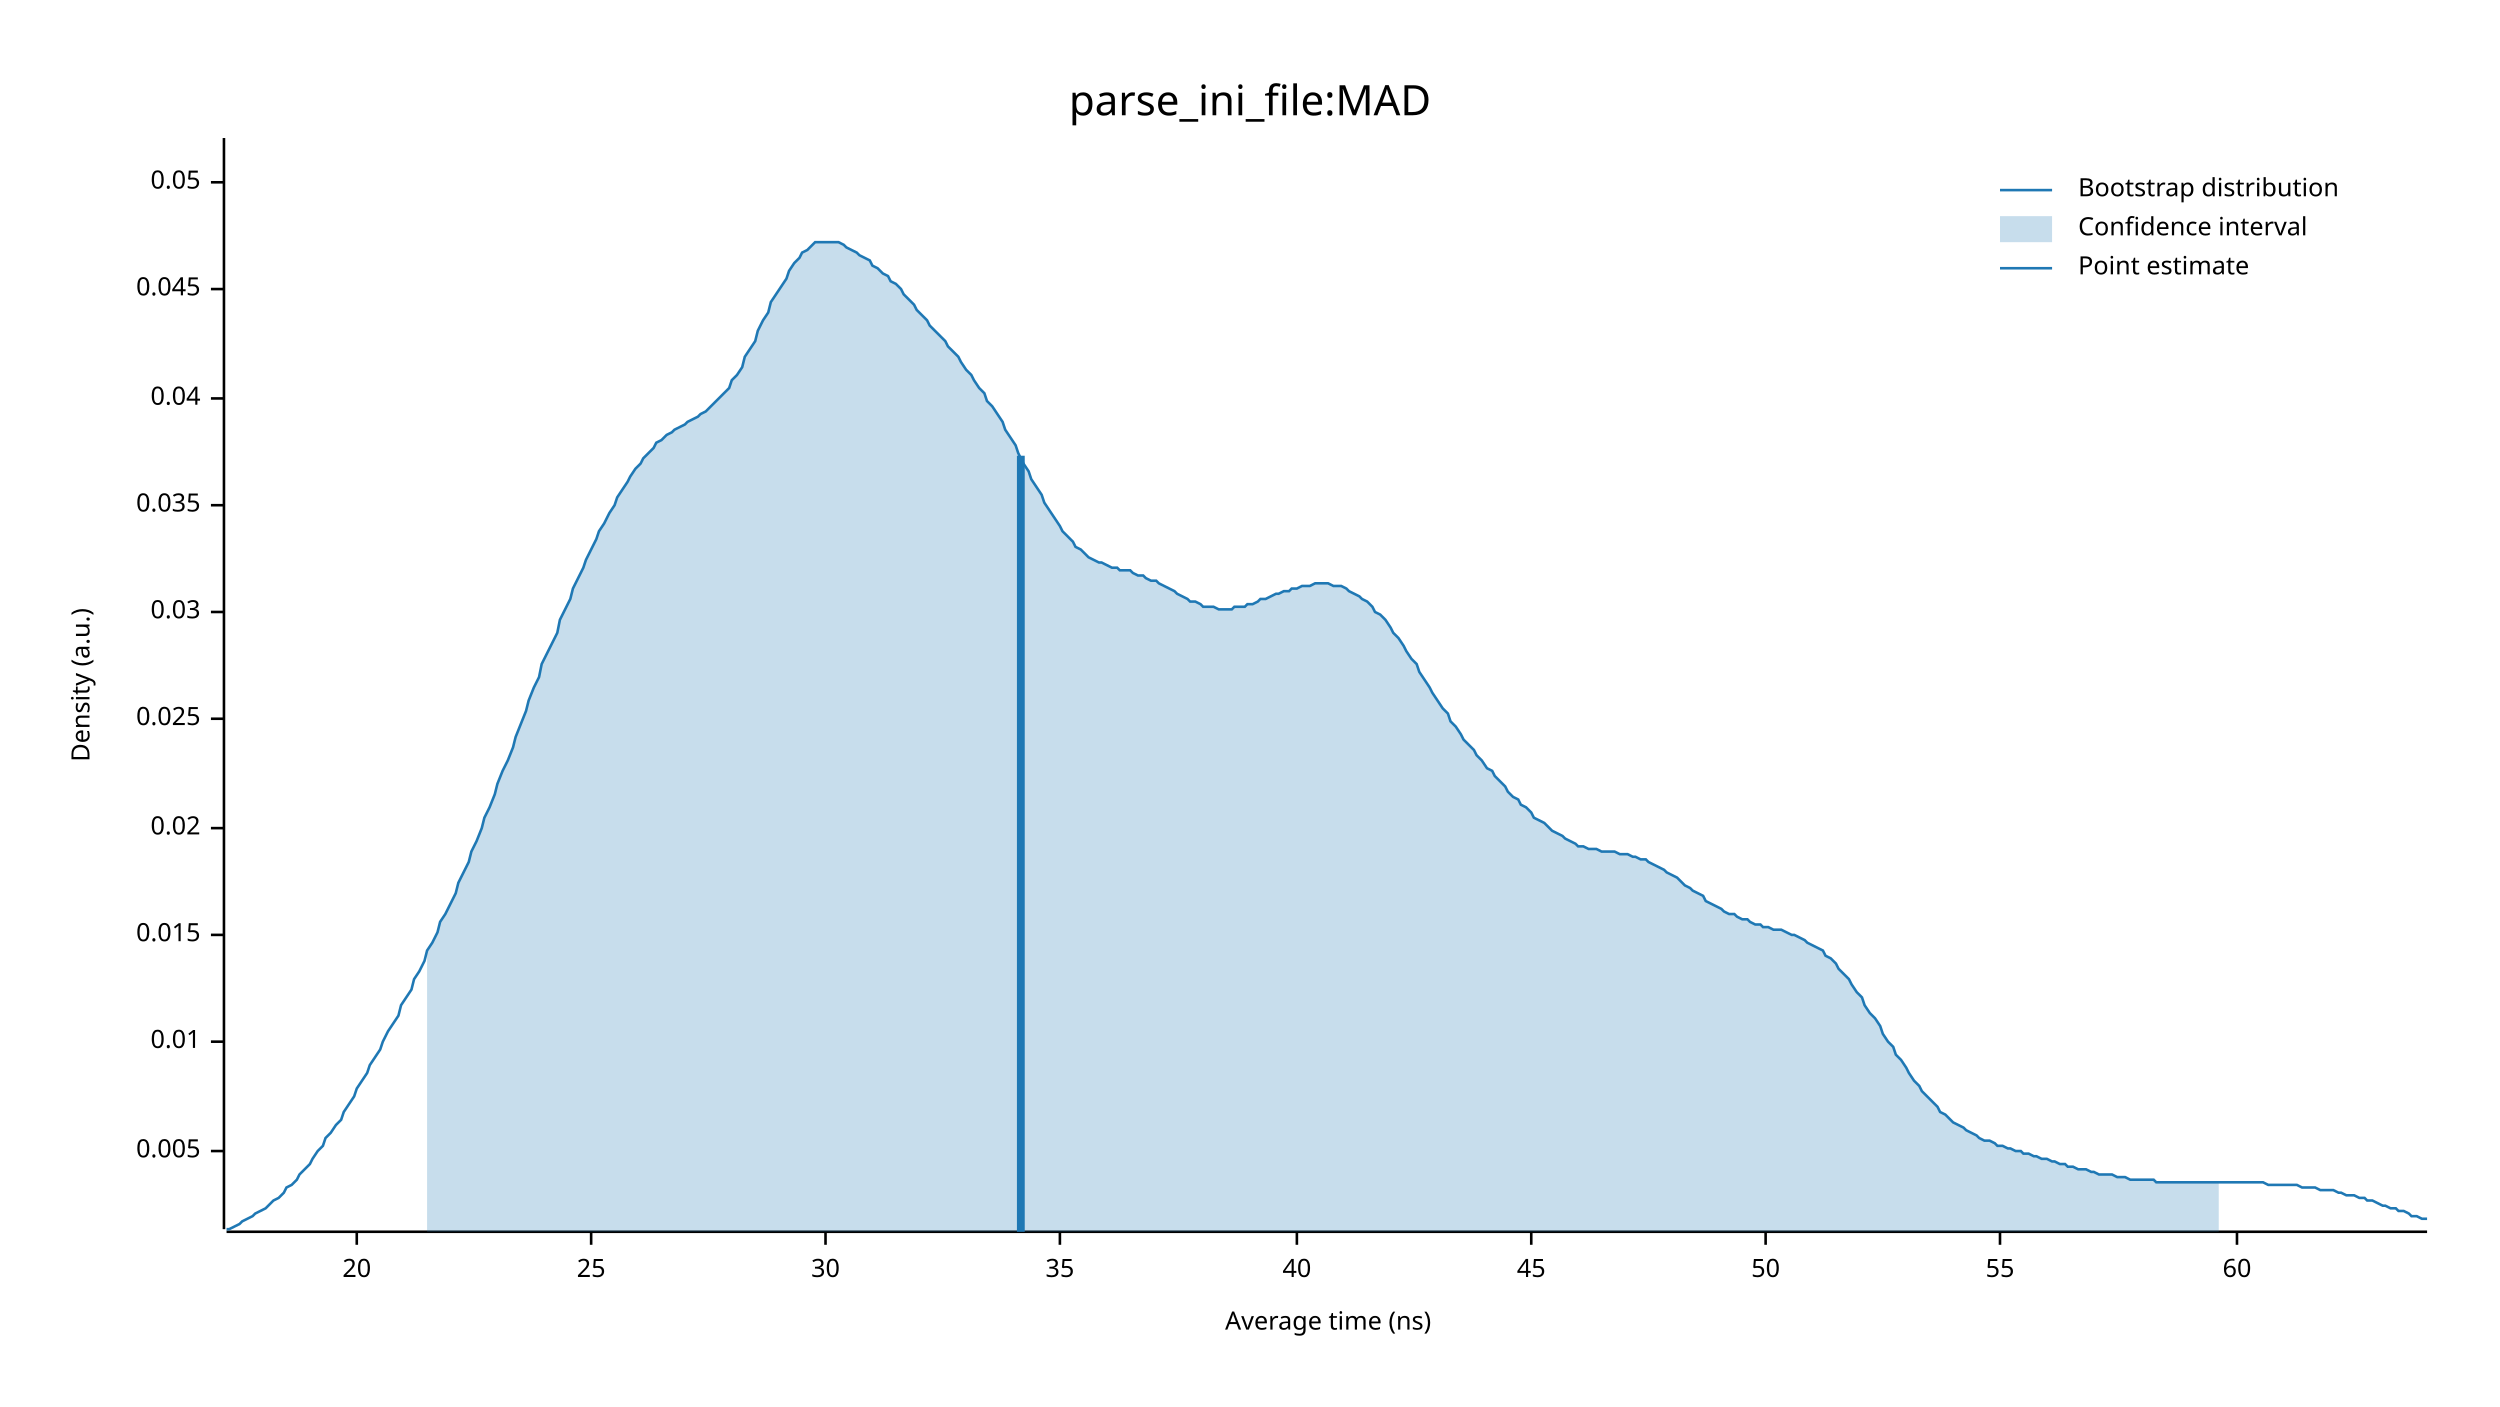
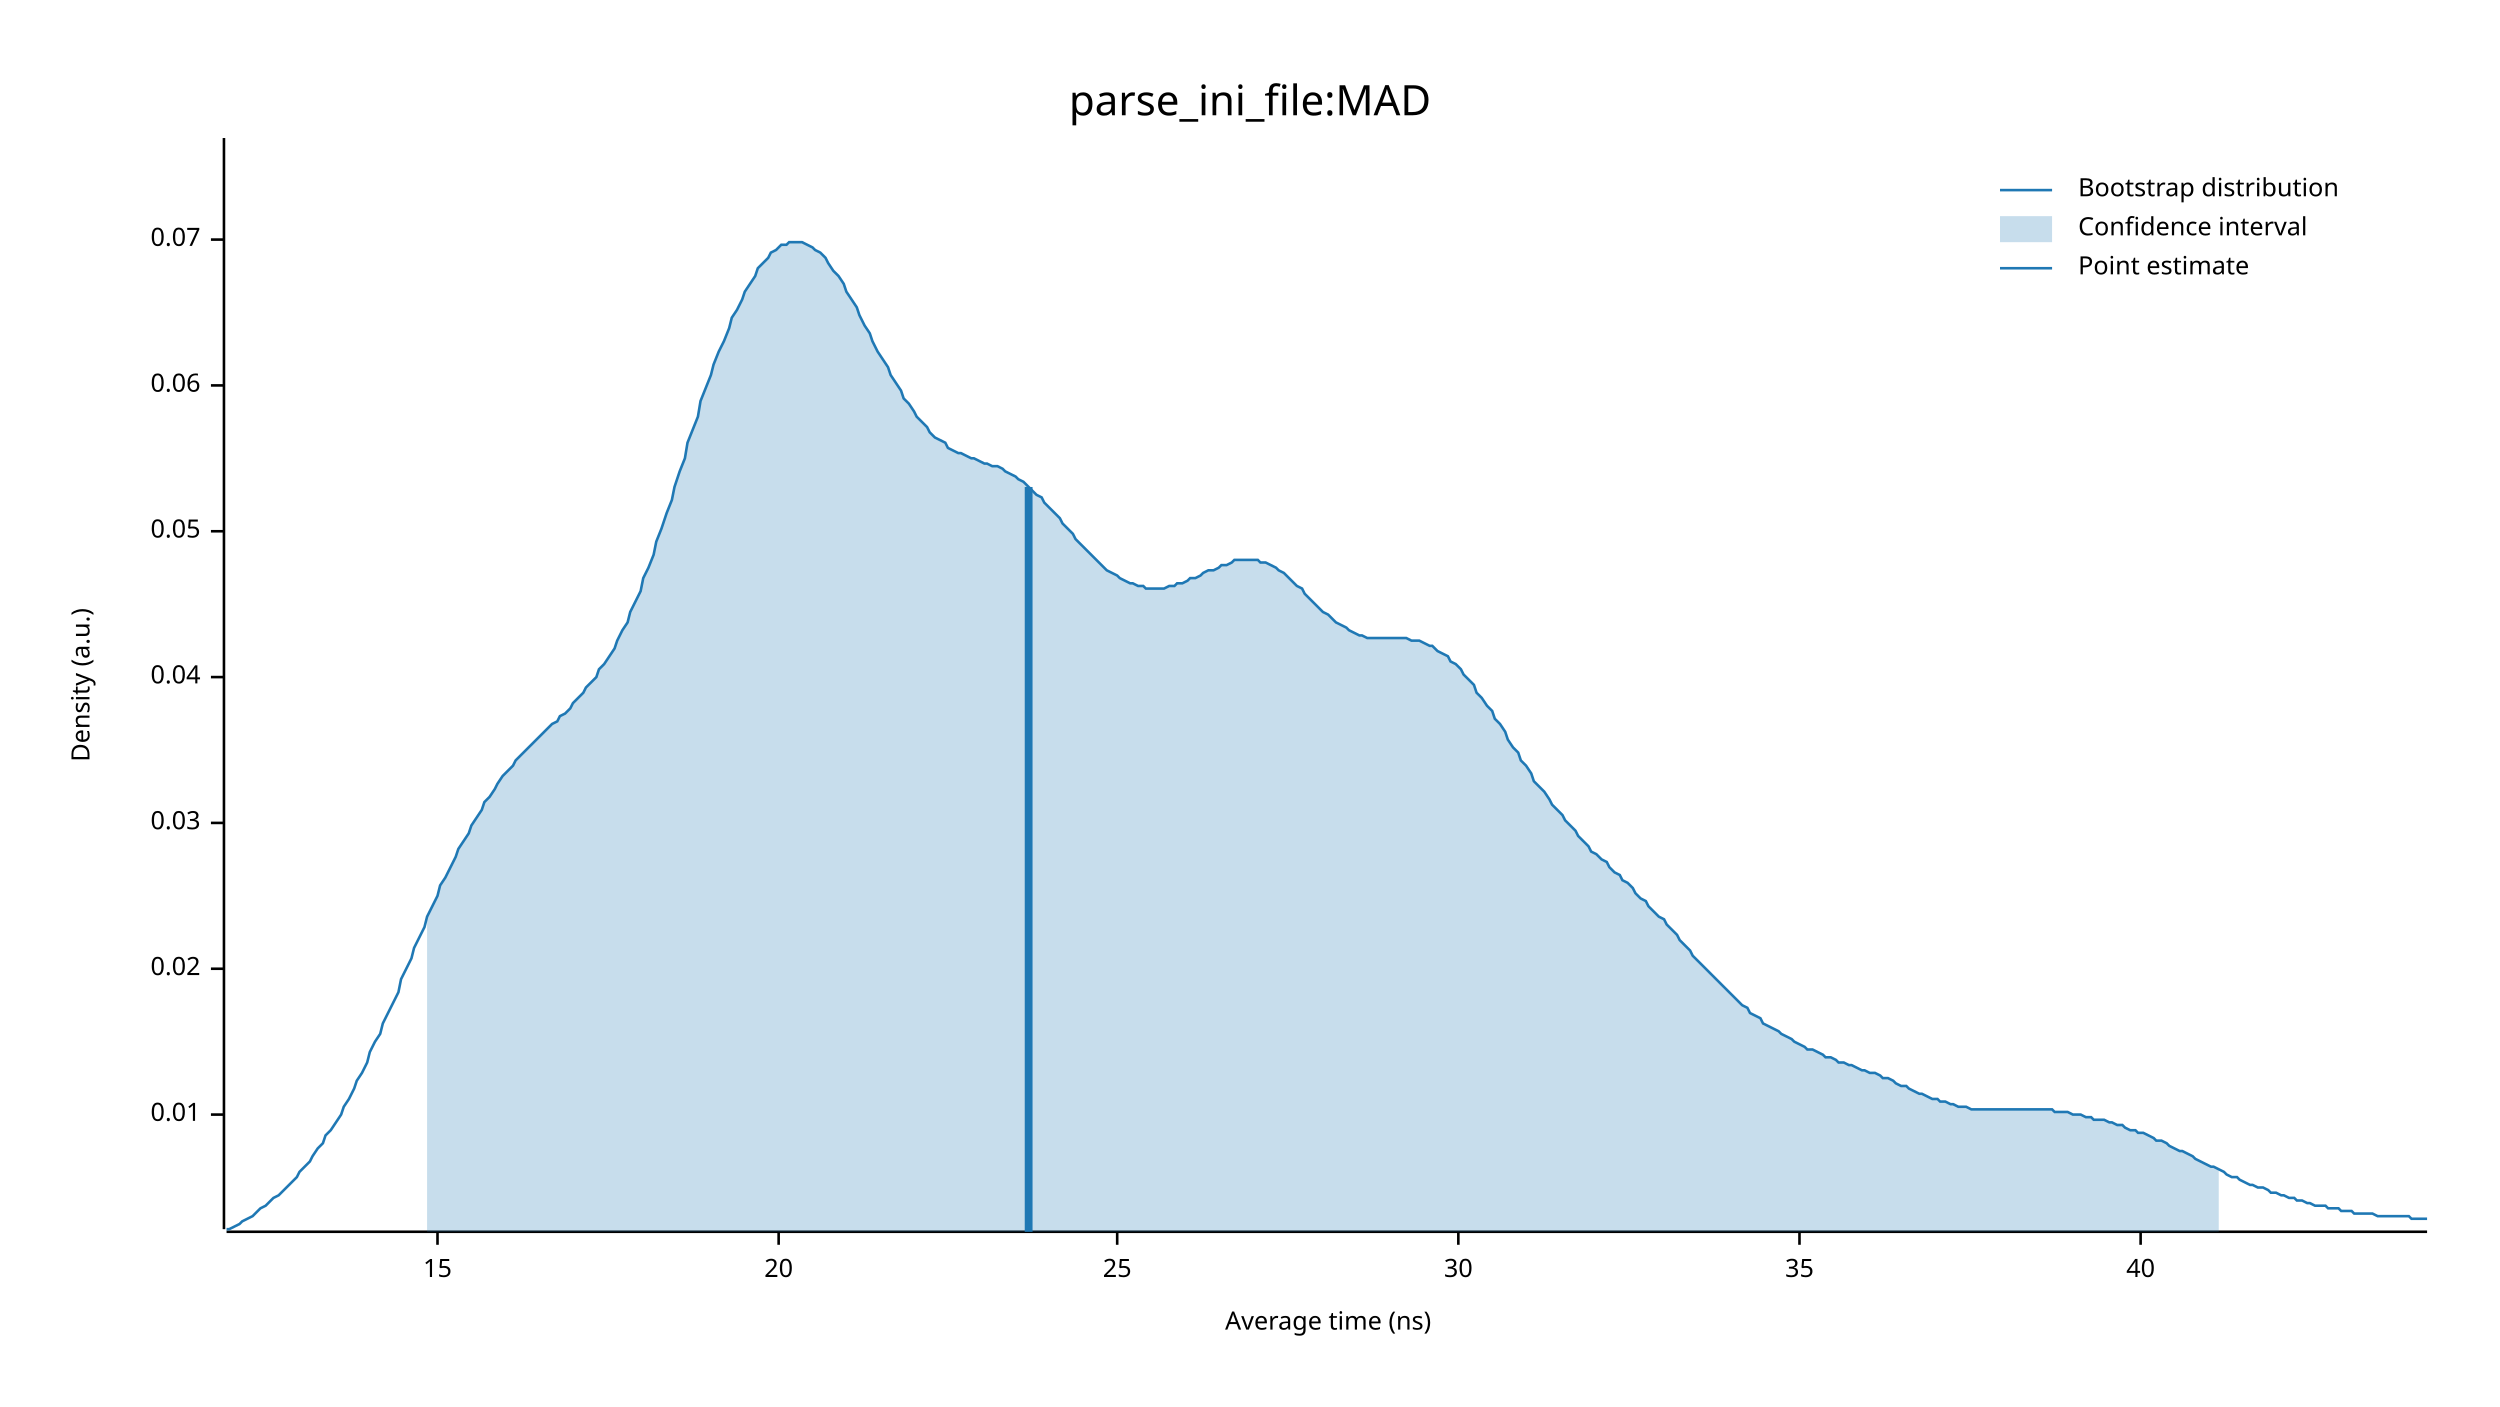
<svg xmlns="http://www.w3.org/2000/svg" width="960" height="540" viewBox="0 0 960 540">
  <text x="480" y="32" dy="0.76em" text-anchor="middle" font-family="sans-serif" font-size="16.129" opacity="1" fill="#000000">
parse_ini_file:MAD
</text>
  <text x="27" y="263" dy="0.76em" text-anchor="middle" font-family="sans-serif" font-size="9.677" opacity="1" fill="#000000" transform="rotate(270, 27, 263)">
Density (a.u.)
</text>
  <text x="510" y="513" dy="-0.5ex" text-anchor="middle" font-family="sans-serif" font-size="9.677" opacity="1" fill="#000000">
Average time (ns)
</text>
  <polyline fill="none" opacity="1" stroke="#000000" stroke-width="1" points="86,53 86,472 " />
-   <text x="77" y="442" dy="0.5ex" text-anchor="end" font-family="sans-serif" font-size="9.677" opacity="1" fill="#000000">
- 0.005
- </text>
-   <polyline fill="none" opacity="1" stroke="#000000" stroke-width="1" points="81,442 86,442 " />
-   <text x="77" y="400" dy="0.5ex" text-anchor="end" font-family="sans-serif" font-size="9.677" opacity="1" fill="#000000">
+   <text x="77" y="428" dy="0.5ex" text-anchor="end" font-family="sans-serif" font-size="9.677" opacity="1" fill="#000000">
0.01
</text>
-   <polyline fill="none" opacity="1" stroke="#000000" stroke-width="1" points="81,400 86,400 " />
-   <text x="77" y="359" dy="0.5ex" text-anchor="end" font-family="sans-serif" font-size="9.677" opacity="1" fill="#000000">
- 0.015
- </text>
-   <polyline fill="none" opacity="1" stroke="#000000" stroke-width="1" points="81,359 86,359 " />
-   <text x="77" y="318" dy="0.5ex" text-anchor="end" font-family="sans-serif" font-size="9.677" opacity="1" fill="#000000">
+   <polyline fill="none" opacity="1" stroke="#000000" stroke-width="1" points="81,428 86,428 " />
+   <text x="77" y="372" dy="0.5ex" text-anchor="end" font-family="sans-serif" font-size="9.677" opacity="1" fill="#000000">
0.02
</text>
-   <polyline fill="none" opacity="1" stroke="#000000" stroke-width="1" points="81,318 86,318 " />
-   <text x="77" y="276" dy="0.5ex" text-anchor="end" font-family="sans-serif" font-size="9.677" opacity="1" fill="#000000">
- 0.025
- </text>
-   <polyline fill="none" opacity="1" stroke="#000000" stroke-width="1" points="81,276 86,276 " />
-   <text x="77" y="235" dy="0.5ex" text-anchor="end" font-family="sans-serif" font-size="9.677" opacity="1" fill="#000000">
+   <polyline fill="none" opacity="1" stroke="#000000" stroke-width="1" points="81,372 86,372 " />
+   <text x="77" y="316" dy="0.5ex" text-anchor="end" font-family="sans-serif" font-size="9.677" opacity="1" fill="#000000">
0.03
</text>
-   <polyline fill="none" opacity="1" stroke="#000000" stroke-width="1" points="81,235 86,235 " />
-   <text x="77" y="194" dy="0.5ex" text-anchor="end" font-family="sans-serif" font-size="9.677" opacity="1" fill="#000000">
- 0.035
- </text>
-   <polyline fill="none" opacity="1" stroke="#000000" stroke-width="1" points="81,194 86,194 " />
-   <text x="77" y="153" dy="0.5ex" text-anchor="end" font-family="sans-serif" font-size="9.677" opacity="1" fill="#000000">
+   <polyline fill="none" opacity="1" stroke="#000000" stroke-width="1" points="81,316 86,316 " />
+   <text x="77" y="260" dy="0.5ex" text-anchor="end" font-family="sans-serif" font-size="9.677" opacity="1" fill="#000000">
0.04
</text>
-   <polyline fill="none" opacity="1" stroke="#000000" stroke-width="1" points="81,153 86,153 " />
-   <text x="77" y="111" dy="0.5ex" text-anchor="end" font-family="sans-serif" font-size="9.677" opacity="1" fill="#000000">
- 0.045
- </text>
-   <polyline fill="none" opacity="1" stroke="#000000" stroke-width="1" points="81,111 86,111 " />
-   <text x="77" y="70" dy="0.5ex" text-anchor="end" font-family="sans-serif" font-size="9.677" opacity="1" fill="#000000">
+   <polyline fill="none" opacity="1" stroke="#000000" stroke-width="1" points="81,260 86,260 " />
+   <text x="77" y="204" dy="0.5ex" text-anchor="end" font-family="sans-serif" font-size="9.677" opacity="1" fill="#000000">
0.05
</text>
-   <polyline fill="none" opacity="1" stroke="#000000" stroke-width="1" points="81,70 86,70 " />
+   <polyline fill="none" opacity="1" stroke="#000000" stroke-width="1" points="81,204 86,204 " />
+   <text x="77" y="148" dy="0.5ex" text-anchor="end" font-family="sans-serif" font-size="9.677" opacity="1" fill="#000000">
+ 0.06
+ </text>
+   <polyline fill="none" opacity="1" stroke="#000000" stroke-width="1" points="81,148 86,148 " />
+   <text x="77" y="92" dy="0.5ex" text-anchor="end" font-family="sans-serif" font-size="9.677" opacity="1" fill="#000000">
+ 0.07
+ </text>
+   <polyline fill="none" opacity="1" stroke="#000000" stroke-width="1" points="81,92 86,92 " />
  <polyline fill="none" opacity="1" stroke="#000000" stroke-width="1" points="87,473 932,473 " />
-   <text x="137" y="483" dy="0.76em" text-anchor="middle" font-family="sans-serif" font-size="9.677" opacity="1" fill="#000000">
+   <text x="168" y="483" dy="0.76em" text-anchor="middle" font-family="sans-serif" font-size="9.677" opacity="1" fill="#000000">
+ 15
+ </text>
+   <polyline fill="none" opacity="1" stroke="#000000" stroke-width="1" points="168,473 168,478 " />
+   <text x="299" y="483" dy="0.76em" text-anchor="middle" font-family="sans-serif" font-size="9.677" opacity="1" fill="#000000">
20
</text>
-   <polyline fill="none" opacity="1" stroke="#000000" stroke-width="1" points="137,473 137,478 " />
-   <text x="227" y="483" dy="0.76em" text-anchor="middle" font-family="sans-serif" font-size="9.677" opacity="1" fill="#000000">
+   <polyline fill="none" opacity="1" stroke="#000000" stroke-width="1" points="299,473 299,478 " />
+   <text x="429" y="483" dy="0.76em" text-anchor="middle" font-family="sans-serif" font-size="9.677" opacity="1" fill="#000000">
25
</text>
-   <polyline fill="none" opacity="1" stroke="#000000" stroke-width="1" points="227,473 227,478 " />
-   <text x="317" y="483" dy="0.76em" text-anchor="middle" font-family="sans-serif" font-size="9.677" opacity="1" fill="#000000">
+   <polyline fill="none" opacity="1" stroke="#000000" stroke-width="1" points="429,473 429,478 " />
+   <text x="560" y="483" dy="0.76em" text-anchor="middle" font-family="sans-serif" font-size="9.677" opacity="1" fill="#000000">
30
</text>
-   <polyline fill="none" opacity="1" stroke="#000000" stroke-width="1" points="317,473 317,478 " />
-   <text x="407" y="483" dy="0.76em" text-anchor="middle" font-family="sans-serif" font-size="9.677" opacity="1" fill="#000000">
+   <polyline fill="none" opacity="1" stroke="#000000" stroke-width="1" points="560,473 560,478 " />
+   <text x="691" y="483" dy="0.76em" text-anchor="middle" font-family="sans-serif" font-size="9.677" opacity="1" fill="#000000">
35
</text>
-   <polyline fill="none" opacity="1" stroke="#000000" stroke-width="1" points="407,473 407,478 " />
-   <text x="498" y="483" dy="0.76em" text-anchor="middle" font-family="sans-serif" font-size="9.677" opacity="1" fill="#000000">
+   <polyline fill="none" opacity="1" stroke="#000000" stroke-width="1" points="691,473 691,478 " />
+   <text x="822" y="483" dy="0.76em" text-anchor="middle" font-family="sans-serif" font-size="9.677" opacity="1" fill="#000000">
40
</text>
-   <polyline fill="none" opacity="1" stroke="#000000" stroke-width="1" points="498,473 498,478 " />
-   <text x="588" y="483" dy="0.76em" text-anchor="middle" font-family="sans-serif" font-size="9.677" opacity="1" fill="#000000">
- 45
- </text>
-   <polyline fill="none" opacity="1" stroke="#000000" stroke-width="1" points="588,473 588,478 " />
-   <text x="678" y="483" dy="0.76em" text-anchor="middle" font-family="sans-serif" font-size="9.677" opacity="1" fill="#000000">
- 50
- </text>
-   <polyline fill="none" opacity="1" stroke="#000000" stroke-width="1" points="678,473 678,478 " />
-   <text x="768" y="483" dy="0.76em" text-anchor="middle" font-family="sans-serif" font-size="9.677" opacity="1" fill="#000000">
- 55
- </text>
-   <polyline fill="none" opacity="1" stroke="#000000" stroke-width="1" points="768,473 768,478 " />
-   <text x="859" y="483" dy="0.76em" text-anchor="middle" font-family="sans-serif" font-size="9.677" opacity="1" fill="#000000">
- 60
- </text>
-   <polyline fill="none" opacity="1" stroke="#000000" stroke-width="1" points="859,473 859,478 " />
-   <polyline fill="none" opacity="1" stroke="#1F78B4" stroke-width="1" points="87,472 88,472 90,471 92,470 93,469 95,468 97,467 98,466 100,465 102,464 103,463 105,461 107,460 109,458 110,456 112,455 114,453 115,451 117,449 119,447 120,445 122,442 124,440 125,437 127,435 129,432 131,430 132,427 134,424 136,421 137,418 139,415 141,412 142,409 144,406 146,403 147,400 149,396 151,393 153,390 154,386 156,383 158,380 159,376 161,373 163,369 164,365 166,362 168,358 169,354 171,351 173,347 175,343 176,339 178,335 180,331 181,327 183,323 185,318 186,314 188,310 190,305 191,301 193,296 195,292 197,287 198,283 200,278 202,273 203,269 205,264 207,260 208,255 210,251 212,247 214,243 215,238 217,234 219,230 220,226 222,222 224,218 225,215 227,211 229,207 230,204 232,201 234,197 236,194 237,191 239,188 241,185 242,183 244,180 246,178 247,176 249,174 251,172 252,170 254,169 256,167 258,166 259,165 261,164 263,163 264,162 266,161 268,160 269,159 271,158 273,156 274,155 276,153 278,151 280,149 281,146 283,144 285,141 286,137 288,134 290,131 291,127 293,123 295,120 296,116 298,113 300,110 302,107 303,104 305,101 307,99 308,97 310,96 312,94 313,93 315,93 317,93 318,93 320,93 322,93 324,94 325,95 327,96 329,97 330,98 332,99 334,100 335,102 337,103 339,105 341,106 342,108 344,109 346,111 347,113 349,115 351,117 352,119 354,121 356,123 357,125 359,127 361,129 363,131 364,133 366,135 368,137 369,139 371,142 373,144 374,146 376,149 378,151 379,154 381,156 383,159 385,162 386,165 388,168 390,171 391,174 393,178 395,181 396,184 398,187 400,190 401,193 403,196 405,199 407,202 408,204 410,206 412,208 413,210 415,211 417,213 418,214 420,215 422,216 423,216 425,217 427,218 429,218 430,219 432,219 434,219 435,220 437,221 439,221 440,222 442,223 444,223 445,224 447,225 449,226 451,227 452,228 454,229 456,230 457,231 459,231 461,232 462,233 464,233 466,233 468,234 469,234 471,234 473,234 474,233 476,233 478,233 479,232 481,232 483,231 484,230 486,230 488,229 490,228 491,228 493,227 495,227 496,226 498,226 500,225 501,225 503,225 505,224 506,224 508,224 510,224 512,225 513,225 515,225 517,226 518,227 520,228 522,229 523,230 525,231 527,233 528,235 530,236 532,238 534,241 535,243 537,245 539,248 540,250 542,253 544,255 545,258 547,261 549,264 550,266 552,269 554,272 556,274 557,277 559,279 561,282 562,284 564,286 566,288 567,290 569,292 571,295 573,296 574,298 576,300 578,302 579,304 581,306 583,307 584,309 586,310 588,312 589,314 591,315 593,316 595,318 596,319 598,320 600,321 601,322 603,323 605,324 606,325 608,325 610,326 611,326 613,326 615,327 617,327 618,327 620,327 622,328 623,328 625,328 627,329 628,329 630,330 632,330 633,331 635,332 637,333 639,334 640,335 642,336 644,337 645,338 647,340 649,341 650,342 652,343 654,344 655,346 657,347 659,348 661,349 662,350 664,351 666,351 667,352 669,353 671,353 672,354 674,355 676,355 677,356 679,356 681,357 683,357 684,357 686,358 688,359 689,359 691,360 693,361 694,362 696,363 698,364 700,365 701,367 703,368 705,370 706,372 708,374 710,376 711,378 713,381 715,383 716,386 718,389 720,391 722,394 723,397 725,400 727,402 728,405 730,407 732,410 733,412 735,415 737,417 738,419 740,421 742,423 744,425 745,427 747,428 749,430 750,431 752,432 754,433 755,434 757,435 759,436 760,437 762,438 764,438 766,439 767,440 769,440 771,441 772,441 774,442 776,442 777,443 779,443 781,444 782,444 784,445 786,445 788,446 789,446 791,447 793,447 794,448 796,448 798,449 799,449 801,449 803,450 804,450 806,451 808,451 810,451 811,451 813,452 815,452 816,452 818,453 820,453 821,453 823,453 825,453 827,453 828,454 830,454 832,454 833,454 835,454 837,454 838,454 840,454 842,454 843,454 845,454 847,454 849,454 850,454 852,454 854,454 855,454 857,454 859,454 860,454 862,454 864,454 865,454 867,454 869,454 871,455 872,455 874,455 876,455 877,455 879,455 881,455 882,455 884,456 886,456 887,456 889,456 891,457 893,457 894,457 896,457 898,458 899,458 901,459 903,459 904,459 906,460 908,460 909,461 911,461 913,462 915,463 916,463 918,464 920,464 921,465 923,465 925,466 926,467 928,467 930,468 932,468 " />
-   <polygon opacity="0.25" fill="#1F78B4" points="164,365 166,362 168,358 169,354 171,351 173,347 175,343 176,339 178,335 180,331 181,327 183,323 185,318 186,314 188,310 190,305 191,301 193,296 195,292 197,287 198,283 200,278 202,273 203,269 205,264 207,260 208,255 210,251 212,247 214,243 215,238 217,234 219,230 220,226 222,222 224,218 225,215 227,211 229,207 230,204 232,201 234,197 236,194 237,191 239,188 241,185 242,183 244,180 246,178 247,176 249,174 251,172 252,170 254,169 256,167 258,166 259,165 261,164 263,163 264,162 266,161 268,160 269,159 271,158 273,156 274,155 276,153 278,151 280,149 281,146 283,144 285,141 286,137 288,134 290,131 291,127 293,123 295,120 296,116 298,113 300,110 302,107 303,104 305,101 307,99 308,97 310,96 312,94 313,93 315,93 317,93 318,93 320,93 322,93 324,94 325,95 327,96 329,97 330,98 332,99 334,100 335,102 337,103 339,105 341,106 342,108 344,109 346,111 347,113 349,115 351,117 352,119 354,121 356,123 357,125 359,127 361,129 363,131 364,133 366,135 368,137 369,139 371,142 373,144 374,146 376,149 378,151 379,154 381,156 383,159 385,162 386,165 388,168 390,171 391,174 393,178 395,181 396,184 398,187 400,190 401,193 403,196 405,199 407,202 408,204 410,206 412,208 413,210 415,211 417,213 418,214 420,215 422,216 423,216 425,217 427,218 429,218 430,219 432,219 434,219 435,220 437,221 439,221 440,222 442,223 444,223 445,224 447,225 449,226 451,227 452,228 454,229 456,230 457,231 459,231 461,232 462,233 464,233 466,233 468,234 469,234 471,234 473,234 474,233 476,233 478,233 479,232 481,232 483,231 484,230 486,230 488,229 490,228 491,228 493,227 495,227 496,226 498,226 500,225 501,225 503,225 505,224 506,224 508,224 510,224 512,225 513,225 515,225 517,226 518,227 520,228 522,229 523,230 525,231 527,233 528,235 530,236 532,238 534,241 535,243 537,245 539,248 540,250 542,253 544,255 545,258 547,261 549,264 550,266 552,269 554,272 556,274 557,277 559,279 561,282 562,284 564,286 566,288 567,290 569,292 571,295 573,296 574,298 576,300 578,302 579,304 581,306 583,307 584,309 586,310 588,312 589,314 591,315 593,316 595,318 596,319 598,320 600,321 601,322 603,323 605,324 606,325 608,325 610,326 611,326 613,326 615,327 617,327 618,327 620,327 622,328 623,328 625,328 627,329 628,329 630,330 632,330 633,331 635,332 637,333 639,334 640,335 642,336 644,337 645,338 647,340 649,341 650,342 652,343 654,344 655,346 657,347 659,348 661,349 662,350 664,351 666,351 667,352 669,353 671,353 672,354 674,355 676,355 677,356 679,356 681,357 683,357 684,357 686,358 688,359 689,359 691,360 693,361 694,362 696,363 698,364 700,365 701,367 703,368 705,370 706,372 708,374 710,376 711,378 713,381 715,383 716,386 718,389 720,391 722,394 723,397 725,400 727,402 728,405 730,407 732,410 733,412 735,415 737,417 738,419 740,421 742,423 744,425 745,427 747,428 749,430 750,431 752,432 754,433 755,434 757,435 759,436 760,437 762,438 764,438 766,439 767,440 769,440 771,441 772,441 774,442 776,442 777,443 779,443 781,444 782,444 784,445 786,445 788,446 789,446 791,447 793,447 794,448 796,448 798,449 799,449 801,449 803,450 804,450 806,451 808,451 810,451 811,451 813,452 815,452 816,452 818,453 820,453 821,453 823,453 825,453 827,453 828,454 830,454 832,454 833,454 835,454 837,454 838,454 840,454 842,454 843,454 845,454 847,454 849,454 850,454 852,454 852,473 164,473 " />
-   <polyline fill="none" opacity="1" stroke="#1F78B4" stroke-width="3" points="392,473 392,175 " />
+   <polyline fill="none" opacity="1" stroke="#000000" stroke-width="1" points="822,473 822,478 " />
+   <polyline fill="none" opacity="1" stroke="#1F78B4" stroke-width="1" points="87,472 88,472 90,471 92,470 93,469 95,468 97,467 98,466 100,464 102,463 103,462 105,460 107,459 109,457 110,456 112,454 114,452 115,450 117,448 119,446 120,444 122,441 124,439 125,436 127,434 129,431 131,428 132,425 134,422 136,418 137,415 139,412 141,408 142,404 144,400 146,397 147,393 149,389 151,385 153,381 154,376 156,372 158,368 159,364 161,360 163,356 164,352 166,348 168,344 169,340 171,337 173,333 175,329 176,326 178,323 180,320 181,317 183,314 185,311 186,308 188,306 190,303 191,301 193,298 195,296 197,294 198,292 200,290 202,288 203,287 205,285 207,283 208,282 210,280 212,278 214,277 215,275 217,274 219,272 220,270 222,268 224,266 225,264 227,262 229,260 230,257 232,255 234,252 236,249 237,246 239,242 241,239 242,235 244,231 246,227 247,222 249,218 251,213 252,208 254,203 256,197 258,192 259,187 261,181 263,176 264,170 266,165 268,160 269,154 271,149 273,144 274,140 276,135 278,131 280,126 281,122 283,119 285,115 286,112 288,109 290,106 291,103 293,101 295,99 296,97 298,96 300,94 302,94 303,93 305,93 307,93 308,93 310,94 312,95 313,96 315,97 317,99 318,101 320,104 322,106 324,109 325,112 327,115 329,118 330,121 332,125 334,128 335,131 337,135 339,138 341,141 342,144 344,147 346,150 347,153 349,155 351,158 352,160 354,162 356,164 357,166 359,168 361,169 363,170 364,172 366,173 368,174 369,174 371,175 373,176 374,176 376,177 378,178 379,178 381,179 383,179 385,180 386,181 388,182 390,183 391,184 393,185 395,187 396,188 398,190 400,191 401,193 403,195 405,197 407,199 408,201 410,203 412,205 413,207 415,209 417,211 418,212 420,214 422,216 423,217 425,219 427,220 429,221 430,222 432,223 434,224 435,224 437,225 439,225 440,226 442,226 444,226 445,226 447,226 449,225 451,225 452,224 454,224 456,223 457,222 459,222 461,221 462,220 464,219 466,219 468,218 469,217 471,217 473,216 474,215 476,215 478,215 479,215 481,215 483,215 484,216 486,216 488,217 490,218 491,219 493,220 495,222 496,223 498,225 500,226 501,228 503,230 505,232 506,233 508,235 510,236 512,238 513,239 515,240 517,241 518,242 520,243 522,244 523,244 525,245 527,245 528,245 530,245 532,245 534,245 535,245 537,245 539,245 540,245 542,246 544,246 545,246 547,247 549,248 550,248 552,250 554,251 556,252 557,254 559,255 561,257 562,259 564,261 566,263 567,266 569,268 571,271 573,273 574,276 576,278 578,281 579,284 581,287 583,289 584,292 586,294 588,297 589,300 591,302 593,304 595,307 596,309 598,311 600,313 601,315 603,317 605,319 606,321 608,323 610,325 611,327 613,328 615,330 617,331 618,333 620,335 622,336 623,338 625,339 627,341 628,343 630,345 632,346 633,348 635,350 637,352 639,353 640,355 642,357 644,359 645,361 647,363 649,365 650,367 652,369 654,371 655,372 657,374 659,376 661,378 662,379 664,381 666,383 667,384 669,386 671,387 672,389 674,390 676,391 677,393 679,394 681,395 683,396 684,397 686,398 688,399 689,400 691,401 693,402 694,403 696,403 698,404 700,405 701,406 703,406 705,407 706,408 708,408 710,409 711,409 713,410 715,411 716,411 718,412 720,412 722,413 723,414 725,414 727,415 728,416 730,417 732,417 733,418 735,419 737,420 738,420 740,421 742,422 744,422 745,423 747,423 749,424 750,424 752,425 754,425 755,425 757,426 759,426 760,426 762,426 764,426 766,426 767,426 769,426 771,426 772,426 774,426 776,426 777,426 779,426 781,426 782,426 784,426 786,426 788,426 789,427 791,427 793,427 794,427 796,428 798,428 799,428 801,429 803,429 804,430 806,430 808,430 810,431 811,431 813,432 815,432 816,433 818,434 820,434 821,435 823,435 825,436 827,437 828,438 830,438 832,439 833,440 835,441 837,442 838,442 840,443 842,444 843,445 845,446 847,447 849,448 850,448 852,449 854,450 855,451 857,452 859,452 860,453 862,454 864,455 865,455 867,456 869,456 871,457 872,458 874,458 876,459 877,459 879,460 881,460 882,461 884,461 886,462 887,462 889,463 891,463 893,463 894,464 896,464 898,464 899,465 901,465 903,465 904,466 906,466 908,466 909,466 911,466 913,467 915,467 916,467 918,467 920,467 921,467 923,467 925,467 926,468 928,468 930,468 932,468 " />
+   <polygon opacity="0.25" fill="#1F78B4" points="164,352 166,348 168,344 169,340 171,337 173,333 175,329 176,326 178,323 180,320 181,317 183,314 185,311 186,308 188,306 190,303 191,301 193,298 195,296 197,294 198,292 200,290 202,288 203,287 205,285 207,283 208,282 210,280 212,278 214,277 215,275 217,274 219,272 220,270 222,268 224,266 225,264 227,262 229,260 230,257 232,255 234,252 236,249 237,246 239,242 241,239 242,235 244,231 246,227 247,222 249,218 251,213 252,208 254,203 256,197 258,192 259,187 261,181 263,176 264,170 266,165 268,160 269,154 271,149 273,144 274,140 276,135 278,131 280,126 281,122 283,119 285,115 286,112 288,109 290,106 291,103 293,101 295,99 296,97 298,96 300,94 302,94 303,93 305,93 307,93 308,93 310,94 312,95 313,96 315,97 317,99 318,101 320,104 322,106 324,109 325,112 327,115 329,118 330,121 332,125 334,128 335,131 337,135 339,138 341,141 342,144 344,147 346,150 347,153 349,155 351,158 352,160 354,162 356,164 357,166 359,168 361,169 363,170 364,172 366,173 368,174 369,174 371,175 373,176 374,176 376,177 378,178 379,178 381,179 383,179 385,180 386,181 388,182 390,183 391,184 393,185 395,187 396,188 398,190 400,191 401,193 403,195 405,197 407,199 408,201 410,203 412,205 413,207 415,209 417,211 418,212 420,214 422,216 423,217 425,219 427,220 429,221 430,222 432,223 434,224 435,224 437,225 439,225 440,226 442,226 444,226 445,226 447,226 449,225 451,225 452,224 454,224 456,223 457,222 459,222 461,221 462,220 464,219 466,219 468,218 469,217 471,217 473,216 474,215 476,215 478,215 479,215 481,215 483,215 484,216 486,216 488,217 490,218 491,219 493,220 495,222 496,223 498,225 500,226 501,228 503,230 505,232 506,233 508,235 510,236 512,238 513,239 515,240 517,241 518,242 520,243 522,244 523,244 525,245 527,245 528,245 530,245 532,245 534,245 535,245 537,245 539,245 540,245 542,246 544,246 545,246 547,247 549,248 550,248 552,250 554,251 556,252 557,254 559,255 561,257 562,259 564,261 566,263 567,266 569,268 571,271 573,273 574,276 576,278 578,281 579,284 581,287 583,289 584,292 586,294 588,297 589,300 591,302 593,304 595,307 596,309 598,311 600,313 601,315 603,317 605,319 606,321 608,323 610,325 611,327 613,328 615,330 617,331 618,333 620,335 622,336 623,338 625,339 627,341 628,343 630,345 632,346 633,348 635,350 637,352 639,353 640,355 642,357 644,359 645,361 647,363 649,365 650,367 652,369 654,371 655,372 657,374 659,376 661,378 662,379 664,381 666,383 667,384 669,386 671,387 672,389 674,390 676,391 677,393 679,394 681,395 683,396 684,397 686,398 688,399 689,400 691,401 693,402 694,403 696,403 698,404 700,405 701,406 703,406 705,407 706,408 708,408 710,409 711,409 713,410 715,411 716,411 718,412 720,412 722,413 723,414 725,414 727,415 728,416 730,417 732,417 733,418 735,419 737,420 738,420 740,421 742,422 744,422 745,423 747,423 749,424 750,424 752,425 754,425 755,425 757,426 759,426 760,426 762,426 764,426 766,426 767,426 769,426 771,426 772,426 774,426 776,426 777,426 779,426 781,426 782,426 784,426 786,426 788,426 789,427 791,427 793,427 794,427 796,428 798,428 799,428 801,429 803,429 804,430 806,430 808,430 810,431 811,431 813,432 815,432 816,433 818,434 820,434 821,435 823,435 825,436 827,437 828,438 830,438 832,439 833,440 835,441 837,442 838,442 840,443 842,444 843,445 845,446 847,447 849,448 850,448 852,449 852,473 164,473 " />
+   <polyline fill="none" opacity="1" stroke="#1F78B4" stroke-width="3" points="395,473 395,187 " />
  <text x="798" y="68" dy="0.76em" text-anchor="start" font-family="sans-serif" font-size="9.677" opacity="1" fill="#000000">
Bootstrap distribution
</text>
  <text x="798" y="83" dy="0.76em" text-anchor="start" font-family="sans-serif" font-size="9.677" opacity="1" fill="#000000">
Confidence interval
</text>
  <text x="798" y="98" dy="0.76em" text-anchor="start" font-family="sans-serif" font-size="9.677" opacity="1" fill="#000000">
Point estimate
</text>
  <polyline fill="none" opacity="1" stroke="#1F78B4" stroke-width="1" points="768,73 788,73 " />
  <rect x="768" y="83" width="20" height="10" opacity="0.25" fill="#1F78B4" stroke="none" />
  <polyline fill="none" opacity="1" stroke="#1F78B4" stroke-width="1" points="768,103 788,103 " />
</svg>
